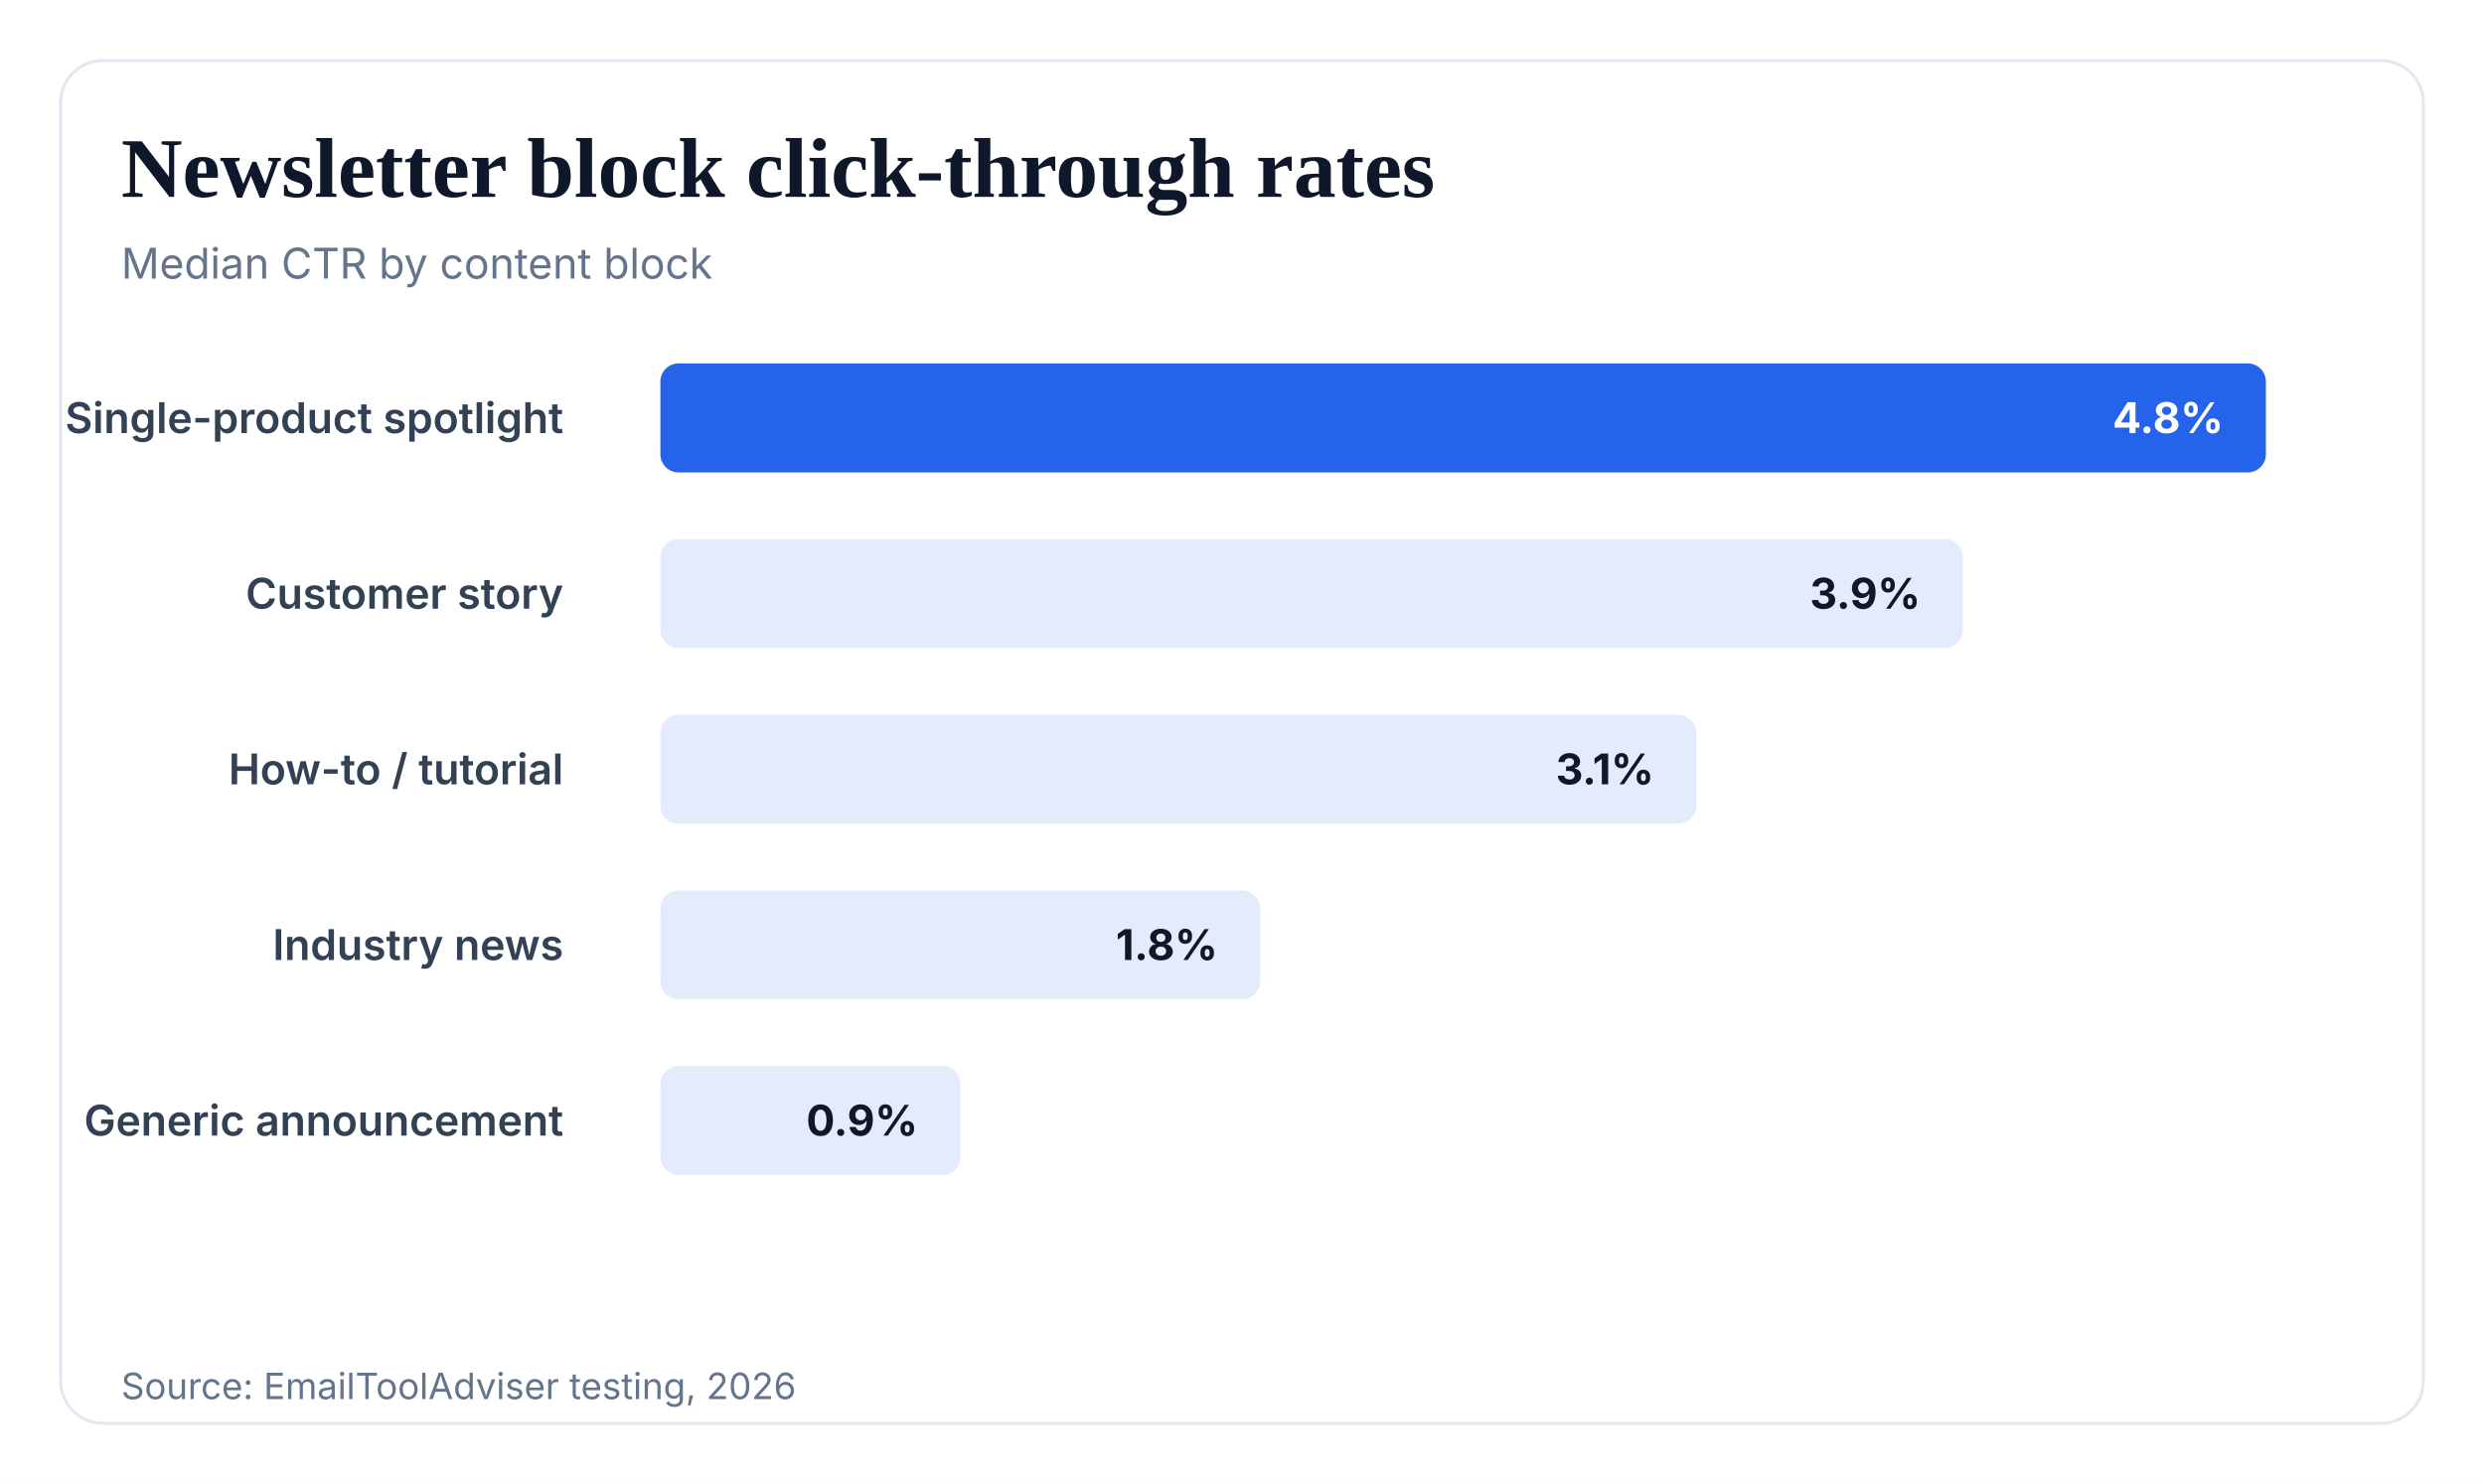
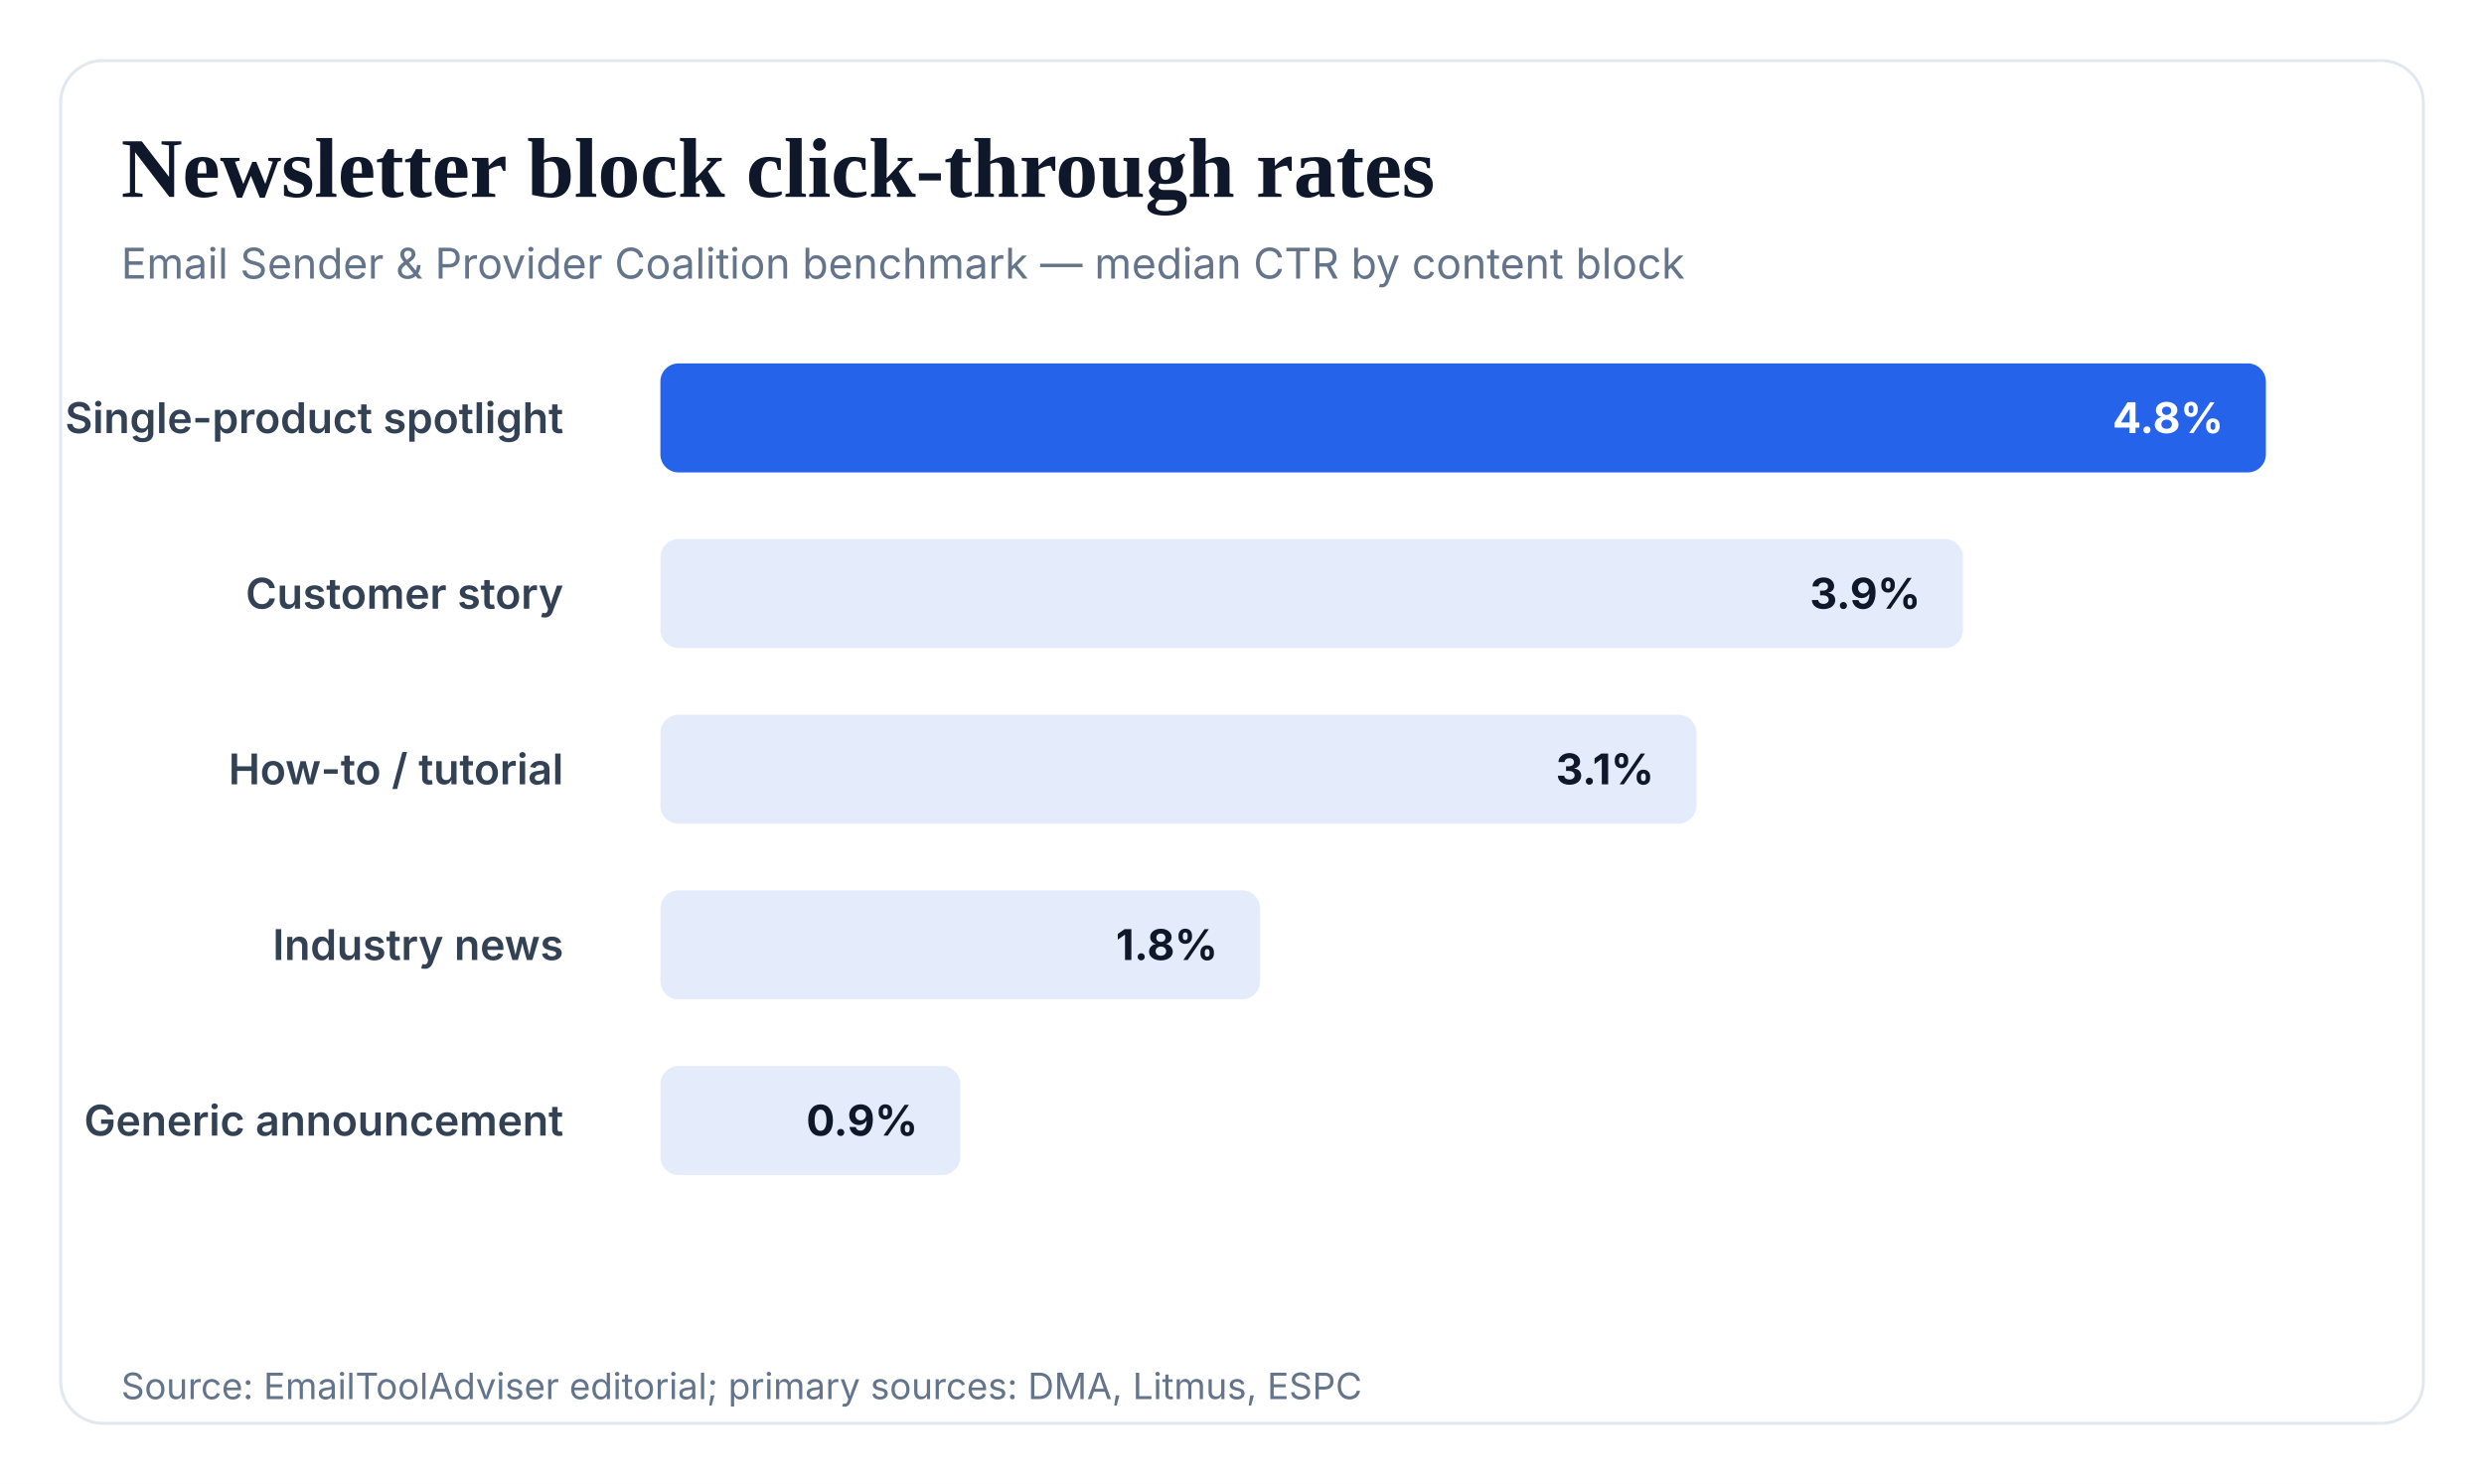
<svg xmlns="http://www.w3.org/2000/svg" viewBox="0 0 820 490" preserveAspectRatio="xMinYMin meet" role="img" style="width:100%;height:auto;">
  <style>
  .serif  { font-family: Georgia, 'Times New Roman', 'Playfair Display', serif; font-weight: 800; }
  .sans   { font-family: system-ui, -apple-system, BlinkMacSystemFont, 'Segoe UI', sans-serif; }
  .label  { font-family: system-ui, sans-serif; font-weight: 700; text-transform: uppercase; letter-spacing: 0.08em; }
</style>
  <rect width="820" height="490" fill="#ffffff" />
  <rect x="20" y="20" rx="14" ry="14" width="780" height="450" fill="#ffffff" stroke="#e2e8f0" stroke-width="1" />
  <text x="40" y="65" class="serif" font-size="28" fill="#0f172a">Newsletter block click-through rates</text>
-   <text x="40" y="92" class="sans" font-size="14" fill="#64748b">Median CTR by content block</text>
+   <text x="40" y="92" class="sans" font-size="14" fill="#64748b">Email Sender &amp; Provider Coalition benchmark — median CTR by content block</text>
  <text x="186" y="143" class="sans" font-size="14" fill="#334155" text-anchor="end" font-weight="600">Single-product spotlight</text>
  <rect x="218" y="120" rx="6" ry="6" width="530" height="36" fill="#2563eb" />
  <text x="734" y="143" class="sans" font-size="14" fill="#ffffff" text-anchor="end" font-weight="700">4.8%</text>
  <text x="186" y="201" class="sans" font-size="14" fill="#334155" text-anchor="end" font-weight="600">Customer story</text>
  <rect x="218" y="178" rx="6" ry="6" width="430" height="36" fill="#e4ecfc" />
  <text x="634" y="201" class="sans" font-size="14" fill="#0f172a" text-anchor="end" font-weight="700">3.9%</text>
  <text x="186" y="259" class="sans" font-size="14" fill="#334155" text-anchor="end" font-weight="600">How-to / tutorial</text>
  <rect x="218" y="236" rx="6" ry="6" width="342" height="36" fill="#e4ecfc" />
  <text x="546" y="259" class="sans" font-size="14" fill="#0f172a" text-anchor="end" font-weight="700">3.1%</text>
  <text x="186" y="317" class="sans" font-size="14" fill="#334155" text-anchor="end" font-weight="600">Industry news</text>
  <rect x="218" y="294" rx="6" ry="6" width="198" height="36" fill="#e4ecfc" />
  <text x="402" y="317" class="sans" font-size="14" fill="#0f172a" text-anchor="end" font-weight="700">1.8%</text>
  <text x="186" y="375" class="sans" font-size="14" fill="#334155" text-anchor="end" font-weight="600">Generic announcement</text>
  <rect x="218" y="352" rx="6" ry="6" width="99" height="36" fill="#e4ecfc" />
  <text x="303" y="375" class="sans" font-size="14" fill="#0f172a" text-anchor="end" font-weight="700">0.9%</text>
-   <text x="40" y="462" class="sans" font-size="12" fill="#64748b">Source: EmailToolAdviser testing, 2026</text>
+   <text x="40" y="462" class="sans" font-size="12" fill="#64748b">Source: EmailToolAdviser editorial; primary sources: DMA, Litmus, ESPC</text>
</svg>
